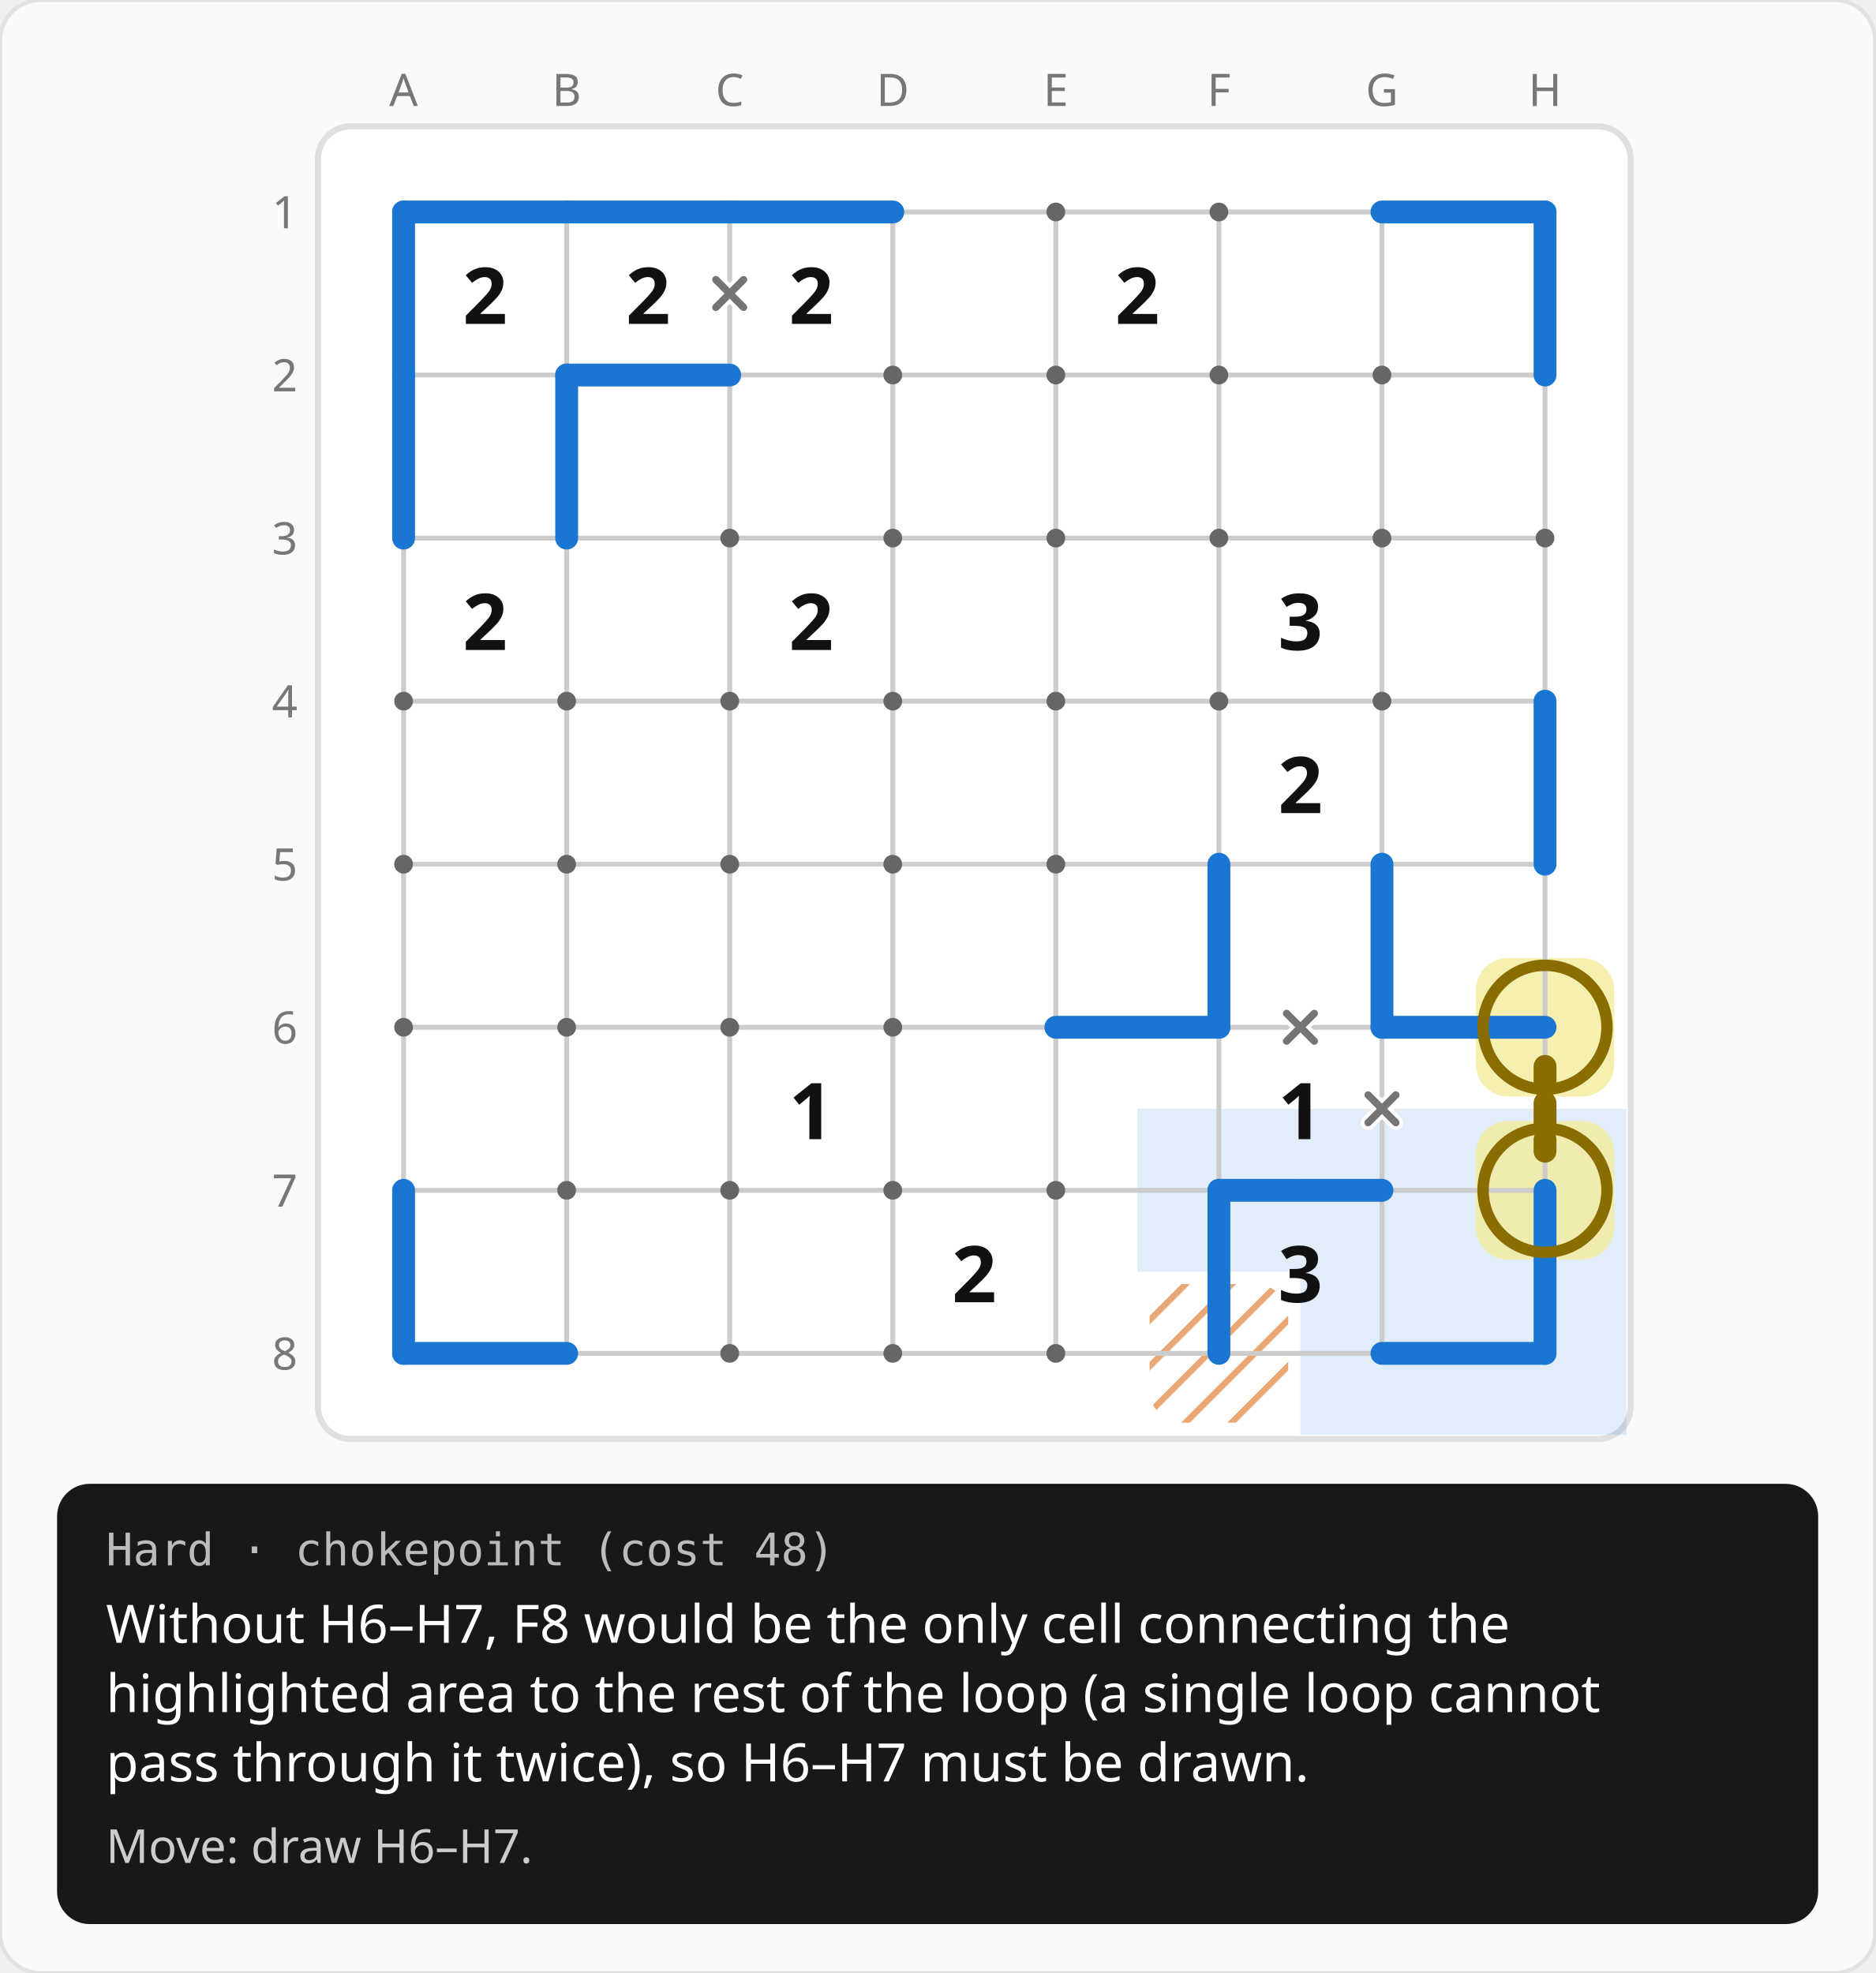
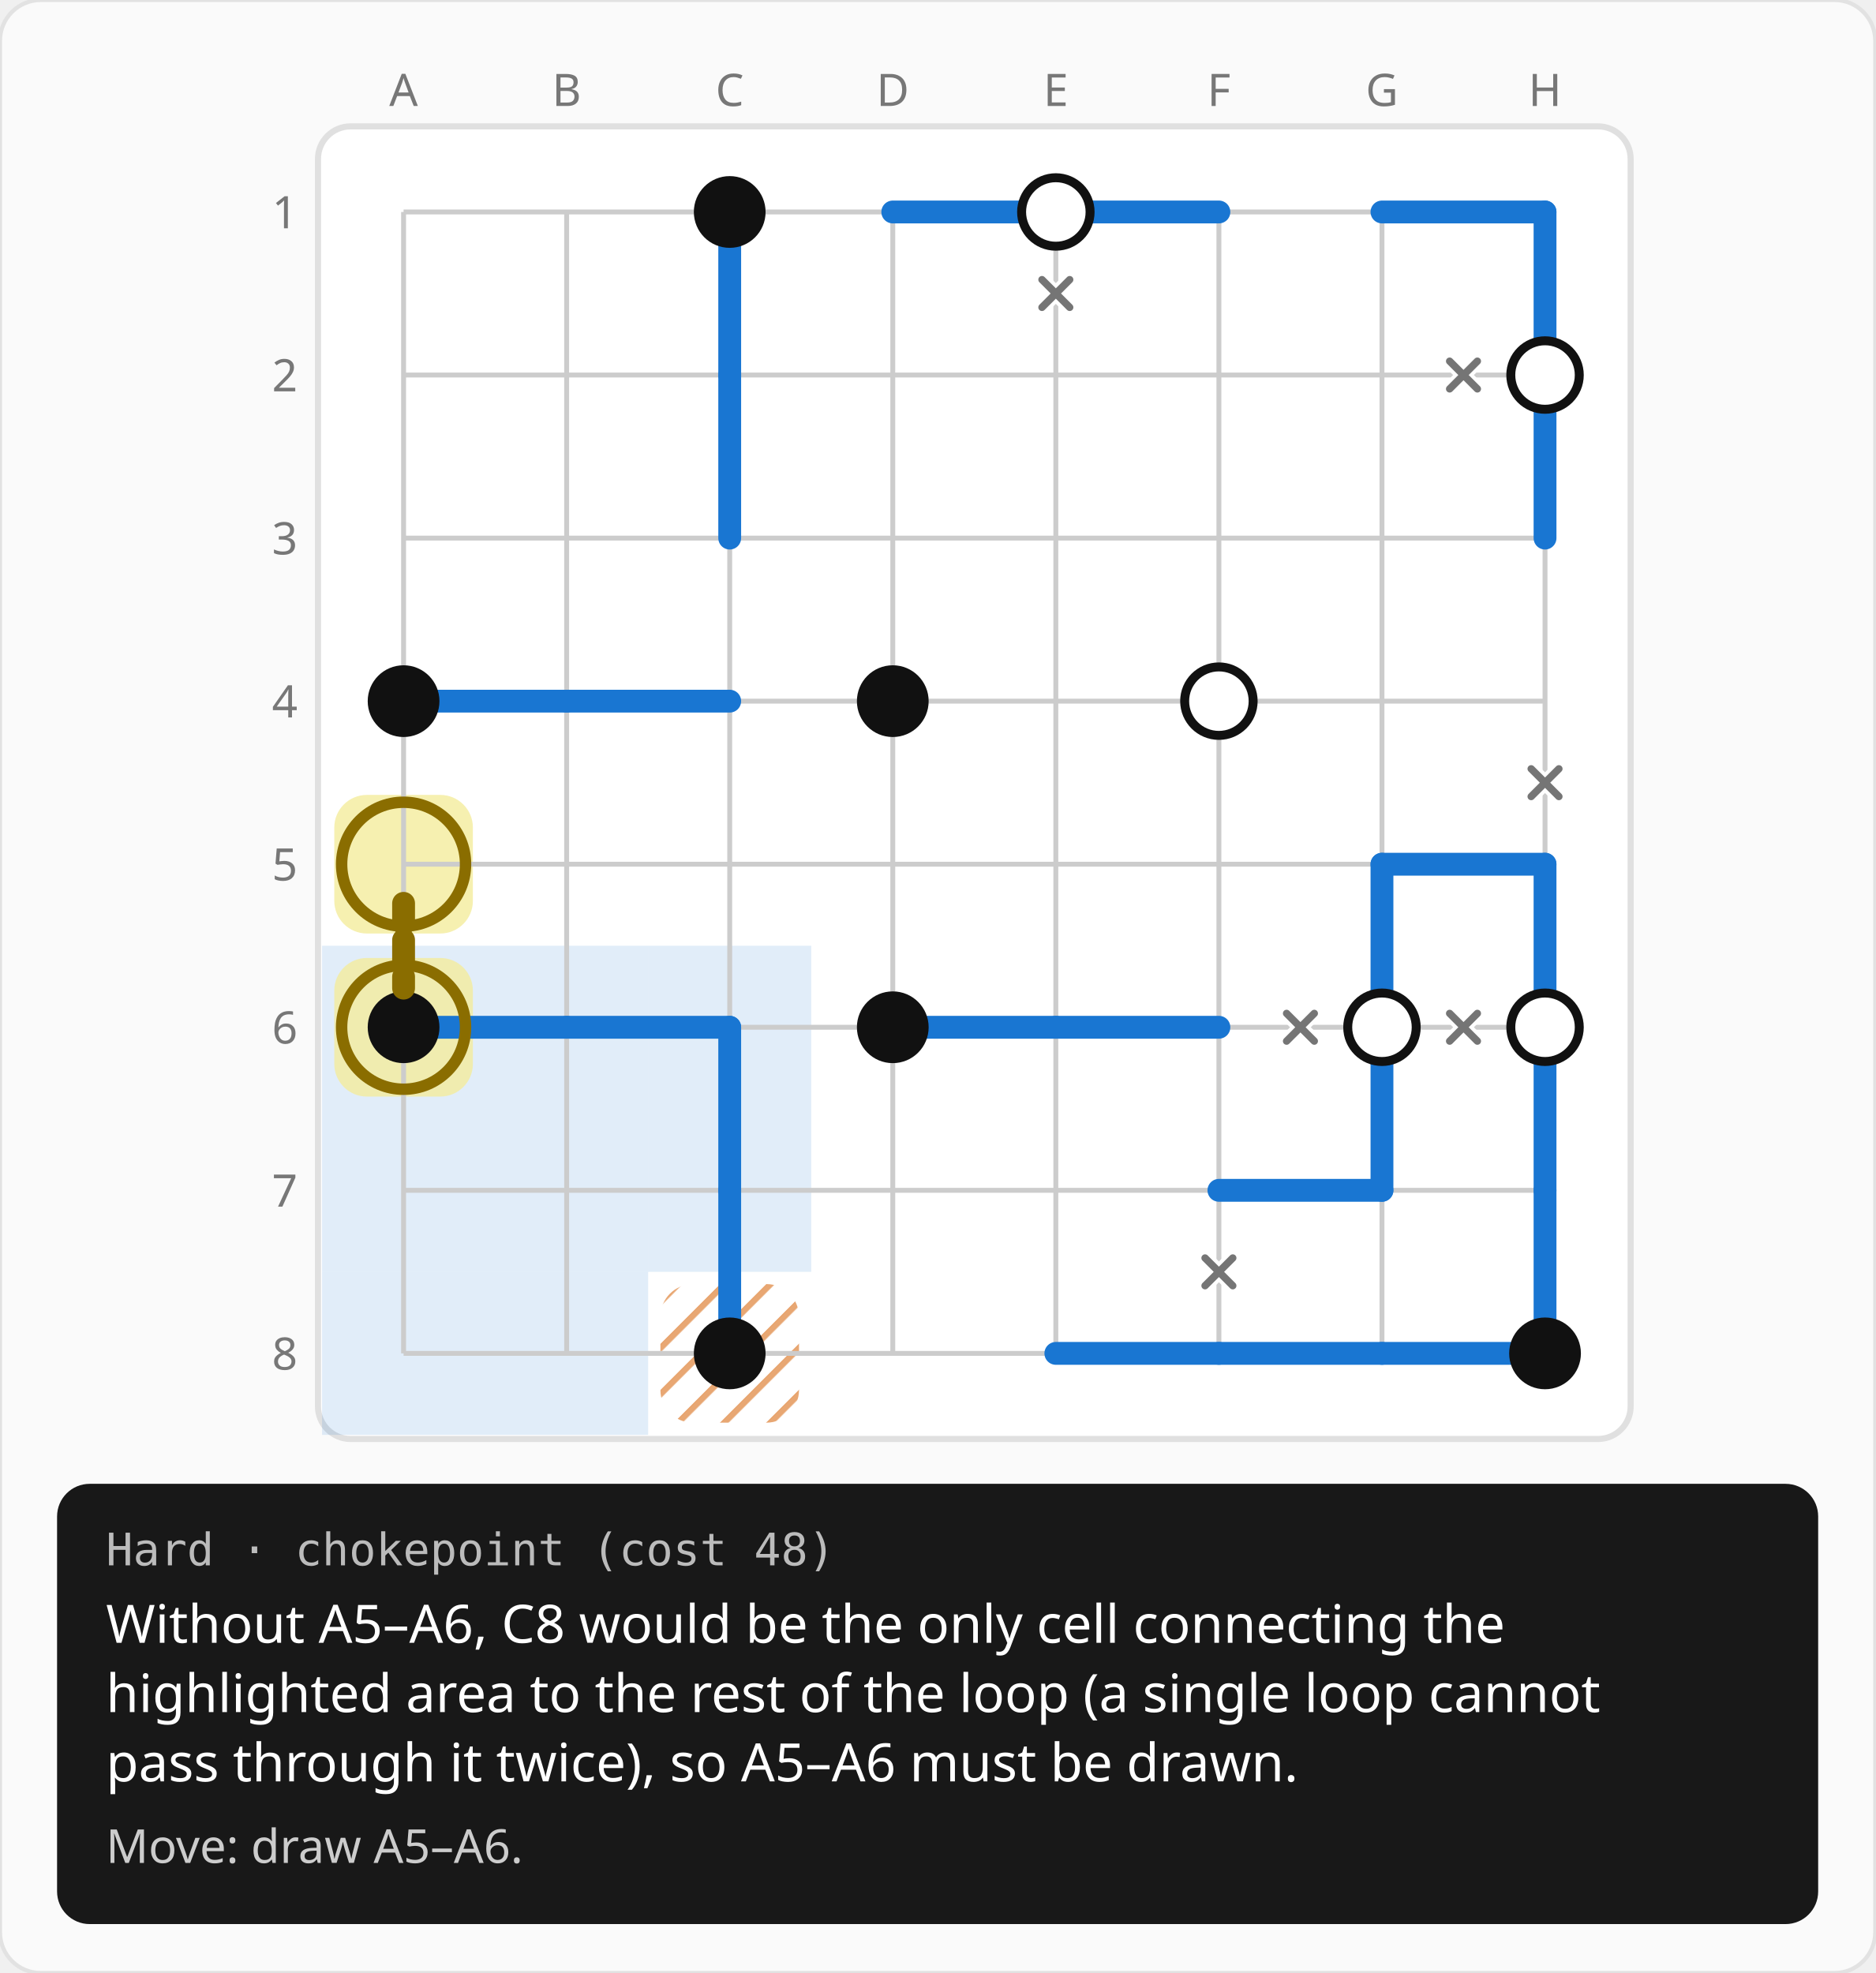
<svg xmlns="http://www.w3.org/2000/svg" width="460" height="484" viewBox="0 0 460 484">
  <rect width="460" height="484" rx="10" fill="#fafafa" stroke="#e2e2e2" />
  <defs>
    <pattern id="hatch" width="8" height="8" patternUnits="userSpaceOnUse" patternTransform="rotate(45)">
      <line x1="0" y1="0" x2="0" y2="8" stroke="#d55e00" stroke-width="3" opacity="0.55" />
    </pattern>
  </defs>
  <g transform="translate(59 12)">
    <text x="40" y="14" fill="#777777" font-size="11" font-family="system-ui, sans-serif" text-anchor="middle">A</text>
    <text x="80" y="14" fill="#777777" font-size="11" font-family="system-ui, sans-serif" text-anchor="middle">B</text>
    <text x="120" y="14" fill="#777777" font-size="11" font-family="system-ui, sans-serif" text-anchor="middle">C</text>
    <text x="160" y="14" fill="#777777" font-size="11" font-family="system-ui, sans-serif" text-anchor="middle">D</text>
    <text x="200" y="14" fill="#777777" font-size="11" font-family="system-ui, sans-serif" text-anchor="middle">E</text>
    <text x="240" y="14" fill="#777777" font-size="11" font-family="system-ui, sans-serif" text-anchor="middle">F</text>
    <text x="280" y="14" fill="#777777" font-size="11" font-family="system-ui, sans-serif" text-anchor="middle">G</text>
    <text x="320" y="14" fill="#777777" font-size="11" font-family="system-ui, sans-serif" text-anchor="middle">H</text>
    <text x="14" y="44" fill="#777777" font-size="11" font-family="system-ui, sans-serif" text-anchor="end">1</text>
    <text x="14" y="84" fill="#777777" font-size="11" font-family="system-ui, sans-serif" text-anchor="end">2</text>
    <text x="14" y="124" fill="#777777" font-size="11" font-family="system-ui, sans-serif" text-anchor="end">3</text>
    <text x="14" y="164" fill="#777777" font-size="11" font-family="system-ui, sans-serif" text-anchor="end">4</text>
    <text x="14" y="204" fill="#777777" font-size="11" font-family="system-ui, sans-serif" text-anchor="end">5</text>
    <text x="14" y="244" fill="#777777" font-size="11" font-family="system-ui, sans-serif" text-anchor="end">6</text>
    <text x="14" y="284" fill="#777777" font-size="11" font-family="system-ui, sans-serif" text-anchor="end">7</text>
    <text x="14" y="324" fill="#777777" font-size="11" font-family="system-ui, sans-serif" text-anchor="end">8</text>
    <g transform="translate(18 18)">
      <rect x="1" y="1" width="322" height="322" rx="8" fill="#ffffff" stroke="#e0e0e0" stroke-width="1.5" />
-       <rect x="202" y="242" width="40" height="40" fill="rgba(25,118,210,0.13)" />
-       <rect x="242" y="242" width="40" height="40" fill="rgba(25,118,210,0.13)" />
-       <rect x="242" y="282" width="40" height="40" fill="rgba(25,118,210,0.13)" />
-       <rect x="282" y="282" width="40" height="40" fill="rgba(25,118,210,0.13)" />
-       <rect x="282" y="242" width="40" height="40" fill="rgba(25,118,210,0.13)" />
-       <rect x="205" y="285" width="34" height="34" rx="8" fill="url(#hatch)" />
-       <rect x="285" y="205" width="34" height="34" rx="8" fill="rgba(244,236,156,0.8)" />
-       <rect x="285" y="245" width="34" height="34" rx="8" fill="rgba(244,236,156,0.8)" />
+       <rect x="82" y="242" width="40" height="40" fill="rgba(25,118,210,0.13)" />
+       <rect x="82" y="202" width="40" height="40" fill="rgba(25,118,210,0.13)" />
+       <rect x="42" y="202" width="40" height="40" fill="rgba(25,118,210,0.13)" />
+       <rect x="2" y="202" width="40" height="40" fill="rgba(25,118,210,0.13)" />
+       <rect x="2" y="242" width="40" height="40" fill="rgba(25,118,210,0.13)" />
+       <rect x="2" y="282" width="40" height="40" fill="rgba(25,118,210,0.13)" />
+       <rect x="42" y="282" width="40" height="40" fill="rgba(25,118,210,0.13)" />
+       <rect x="42" y="242" width="40" height="40" fill="rgba(25,118,210,0.13)" />
+       <rect x="85" y="285" width="34" height="34" rx="8" fill="url(#hatch)" />
+       <rect x="5" y="165" width="34" height="34" rx="8" fill="rgba(244,236,156,0.8)" />
+       <rect x="5" y="205" width="34" height="34" rx="8" fill="rgba(244,236,156,0.8)" />
      <line x1="22" y1="22" x2="302" y2="22" stroke="#cccccc" stroke-width="1.2" />
      <line x1="22" y1="62" x2="302" y2="62" stroke="#cccccc" stroke-width="1.2" />
      <line x1="22" y1="102" x2="302" y2="102" stroke="#cccccc" stroke-width="1.2" />
      <line x1="22" y1="142" x2="302" y2="142" stroke="#cccccc" stroke-width="1.2" />
      <line x1="22" y1="182" x2="302" y2="182" stroke="#cccccc" stroke-width="1.2" />
      <line x1="22" y1="222" x2="302" y2="222" stroke="#cccccc" stroke-width="1.2" />
      <line x1="22" y1="262" x2="302" y2="262" stroke="#cccccc" stroke-width="1.2" />
      <line x1="22" y1="302" x2="302" y2="302" stroke="#cccccc" stroke-width="1.2" />
      <line x1="22" y1="22" x2="22" y2="302" stroke="#cccccc" stroke-width="1.2" />
      <line x1="62" y1="22" x2="62" y2="302" stroke="#cccccc" stroke-width="1.2" />
      <line x1="102" y1="22" x2="102" y2="302" stroke="#cccccc" stroke-width="1.2" />
      <line x1="142" y1="22" x2="142" y2="302" stroke="#cccccc" stroke-width="1.2" />
      <line x1="182" y1="22" x2="182" y2="302" stroke="#cccccc" stroke-width="1.2" />
      <line x1="222" y1="22" x2="222" y2="302" stroke="#cccccc" stroke-width="1.2" />
      <line x1="262" y1="22" x2="262" y2="302" stroke="#cccccc" stroke-width="1.2" />
      <line x1="302" y1="22" x2="302" y2="302" stroke="#cccccc" stroke-width="1.2" />
-       <circle cx="22" cy="22" r="2.3" fill="#666666" />
-       <circle cx="62" cy="22" r="2.3" fill="#666666" />
-       <circle cx="102" cy="22" r="2.3" fill="#666666" />
-       <circle cx="142" cy="22" r="2.3" fill="#666666" />
-       <circle cx="182" cy="22" r="2.3" fill="#666666" />
-       <circle cx="222" cy="22" r="2.3" fill="#666666" />
-       <circle cx="262" cy="22" r="2.3" fill="#666666" />
-       <circle cx="302" cy="22" r="2.3" fill="#666666" />
-       <circle cx="22" cy="62" r="2.3" fill="#666666" />
-       <circle cx="62" cy="62" r="2.3" fill="#666666" />
-       <circle cx="102" cy="62" r="2.3" fill="#666666" />
-       <circle cx="142" cy="62" r="2.3" fill="#666666" />
-       <circle cx="182" cy="62" r="2.3" fill="#666666" />
-       <circle cx="222" cy="62" r="2.3" fill="#666666" />
-       <circle cx="262" cy="62" r="2.3" fill="#666666" />
-       <circle cx="302" cy="62" r="2.3" fill="#666666" />
-       <circle cx="22" cy="102" r="2.3" fill="#666666" />
-       <circle cx="62" cy="102" r="2.3" fill="#666666" />
-       <circle cx="102" cy="102" r="2.3" fill="#666666" />
-       <circle cx="142" cy="102" r="2.3" fill="#666666" />
-       <circle cx="182" cy="102" r="2.3" fill="#666666" />
-       <circle cx="222" cy="102" r="2.3" fill="#666666" />
-       <circle cx="262" cy="102" r="2.3" fill="#666666" />
-       <circle cx="302" cy="102" r="2.3" fill="#666666" />
-       <circle cx="22" cy="142" r="2.3" fill="#666666" />
-       <circle cx="62" cy="142" r="2.3" fill="#666666" />
-       <circle cx="102" cy="142" r="2.3" fill="#666666" />
-       <circle cx="142" cy="142" r="2.3" fill="#666666" />
-       <circle cx="182" cy="142" r="2.3" fill="#666666" />
-       <circle cx="222" cy="142" r="2.3" fill="#666666" />
-       <circle cx="262" cy="142" r="2.3" fill="#666666" />
-       <circle cx="302" cy="142" r="2.3" fill="#666666" />
-       <circle cx="22" cy="182" r="2.3" fill="#666666" />
-       <circle cx="62" cy="182" r="2.3" fill="#666666" />
-       <circle cx="102" cy="182" r="2.3" fill="#666666" />
-       <circle cx="142" cy="182" r="2.3" fill="#666666" />
-       <circle cx="182" cy="182" r="2.3" fill="#666666" />
-       <circle cx="222" cy="182" r="2.3" fill="#666666" />
-       <circle cx="262" cy="182" r="2.3" fill="#666666" />
-       <circle cx="302" cy="182" r="2.3" fill="#666666" />
-       <circle cx="22" cy="222" r="2.3" fill="#666666" />
-       <circle cx="62" cy="222" r="2.3" fill="#666666" />
-       <circle cx="102" cy="222" r="2.3" fill="#666666" />
-       <circle cx="142" cy="222" r="2.3" fill="#666666" />
-       <circle cx="182" cy="222" r="2.3" fill="#666666" />
-       <circle cx="222" cy="222" r="2.3" fill="#666666" />
-       <circle cx="262" cy="222" r="2.3" fill="#666666" />
-       <circle cx="302" cy="222" r="2.3" fill="#666666" />
-       <circle cx="22" cy="262" r="2.3" fill="#666666" />
-       <circle cx="62" cy="262" r="2.3" fill="#666666" />
-       <circle cx="102" cy="262" r="2.3" fill="#666666" />
-       <circle cx="142" cy="262" r="2.3" fill="#666666" />
-       <circle cx="182" cy="262" r="2.3" fill="#666666" />
-       <circle cx="222" cy="262" r="2.3" fill="#666666" />
-       <circle cx="262" cy="262" r="2.3" fill="#666666" />
-       <circle cx="302" cy="262" r="2.3" fill="#666666" />
-       <circle cx="22" cy="302" r="2.3" fill="#666666" />
-       <circle cx="62" cy="302" r="2.3" fill="#666666" />
-       <circle cx="102" cy="302" r="2.3" fill="#666666" />
-       <circle cx="142" cy="302" r="2.3" fill="#666666" />
-       <circle cx="182" cy="302" r="2.3" fill="#666666" />
-       <circle cx="222" cy="302" r="2.3" fill="#666666" />
-       <circle cx="262" cy="302" r="2.3" fill="#666666" />
-       <circle cx="302" cy="302" r="2.3" fill="#666666" />
-       <text x="42" y="42" font-size="19.2" font-weight="700" font-family="system-ui, sans-serif" text-anchor="middle" dominant-baseline="central" fill="#111111">2</text>
-       <text x="82" y="42" font-size="19.2" font-weight="700" font-family="system-ui, sans-serif" text-anchor="middle" dominant-baseline="central" fill="#111111">2</text>
-       <text x="122" y="42" font-size="19.2" font-weight="700" font-family="system-ui, sans-serif" text-anchor="middle" dominant-baseline="central" fill="#111111">2</text>
-       <text x="202" y="42" font-size="19.2" font-weight="700" font-family="system-ui, sans-serif" text-anchor="middle" dominant-baseline="central" fill="#111111">2</text>
-       <text x="42" y="122" font-size="19.2" font-weight="700" font-family="system-ui, sans-serif" text-anchor="middle" dominant-baseline="central" fill="#111111">2</text>
-       <text x="122" y="122" font-size="19.2" font-weight="700" font-family="system-ui, sans-serif" text-anchor="middle" dominant-baseline="central" fill="#111111">2</text>
-       <text x="242" y="122" font-size="19.2" font-weight="700" font-family="system-ui, sans-serif" text-anchor="middle" dominant-baseline="central" fill="#111111">3</text>
-       <text x="242" y="162" font-size="19.2" font-weight="700" font-family="system-ui, sans-serif" text-anchor="middle" dominant-baseline="central" fill="#111111">2</text>
-       <text x="122" y="242" font-size="19.2" font-weight="700" font-family="system-ui, sans-serif" text-anchor="middle" dominant-baseline="central" fill="#111111">1</text>
-       <text x="242" y="242" font-size="19.2" font-weight="700" font-family="system-ui, sans-serif" text-anchor="middle" dominant-baseline="central" fill="#111111">1</text>
-       <text x="162" y="282" font-size="19.2" font-weight="700" font-family="system-ui, sans-serif" text-anchor="middle" dominant-baseline="central" fill="#111111">2</text>
-       <text x="242" y="282" font-size="19.2" font-weight="700" font-family="system-ui, sans-serif" text-anchor="middle" dominant-baseline="central" fill="#111111">3</text>
-       <line x1="22" y1="22" x2="62" y2="22" stroke="#1976d2" stroke-width="5.6" stroke-linecap="round" />
-       <line x1="22" y1="22" x2="22" y2="62" stroke="#1976d2" stroke-width="5.6" stroke-linecap="round" />
-       <line x1="62" y1="22" x2="102" y2="22" stroke="#1976d2" stroke-width="5.6" stroke-linecap="round" />
-       <line x1="102" y1="22" x2="142" y2="22" stroke="#1976d2" stroke-width="5.6" stroke-linecap="round" />
+       <line x1="102" y1="22" x2="102" y2="62" stroke="#1976d2" stroke-width="5.6" stroke-linecap="round" />
+       <line x1="142" y1="22" x2="182" y2="22" stroke="#1976d2" stroke-width="5.6" stroke-linecap="round" />
+       <line x1="182" y1="22" x2="222" y2="22" stroke="#1976d2" stroke-width="5.6" stroke-linecap="round" />
      <line x1="262" y1="22" x2="302" y2="22" stroke="#1976d2" stroke-width="5.6" stroke-linecap="round" />
      <line x1="302" y1="22" x2="302" y2="62" stroke="#1976d2" stroke-width="5.6" stroke-linecap="round" />
-       <line x1="22" y1="62" x2="22" y2="102" stroke="#1976d2" stroke-width="5.6" stroke-linecap="round" />
-       <line x1="62" y1="62" x2="102" y2="62" stroke="#1976d2" stroke-width="5.6" stroke-linecap="round" />
-       <line x1="62" y1="62" x2="62" y2="102" stroke="#1976d2" stroke-width="5.6" stroke-linecap="round" />
-       <line x1="302" y1="142" x2="302" y2="182" stroke="#1976d2" stroke-width="5.6" stroke-linecap="round" />
-       <line x1="222" y1="182" x2="222" y2="222" stroke="#1976d2" stroke-width="5.6" stroke-linecap="round" />
+       <line x1="102" y1="62" x2="102" y2="102" stroke="#1976d2" stroke-width="5.6" stroke-linecap="round" />
+       <line x1="302" y1="62" x2="302" y2="102" stroke="#1976d2" stroke-width="5.6" stroke-linecap="round" />
+       <line x1="22" y1="142" x2="62" y2="142" stroke="#1976d2" stroke-width="5.6" stroke-linecap="round" />
+       <line x1="62" y1="142" x2="102" y2="142" stroke="#1976d2" stroke-width="5.6" stroke-linecap="round" />
+       <line x1="262" y1="182" x2="302" y2="182" stroke="#1976d2" stroke-width="5.6" stroke-linecap="round" />
      <line x1="262" y1="182" x2="262" y2="222" stroke="#1976d2" stroke-width="5.6" stroke-linecap="round" />
+       <line x1="302" y1="182" x2="302" y2="222" stroke="#1976d2" stroke-width="5.6" stroke-linecap="round" />
+       <line x1="22" y1="222" x2="62" y2="222" stroke="#1976d2" stroke-width="5.6" stroke-linecap="round" />
+       <line x1="62" y1="222" x2="102" y2="222" stroke="#1976d2" stroke-width="5.6" stroke-linecap="round" />
+       <line x1="102" y1="222" x2="102" y2="262" stroke="#1976d2" stroke-width="5.6" stroke-linecap="round" />
+       <line x1="142" y1="222" x2="182" y2="222" stroke="#1976d2" stroke-width="5.6" stroke-linecap="round" />
      <line x1="182" y1="222" x2="222" y2="222" stroke="#1976d2" stroke-width="5.6" stroke-linecap="round" />
-       <line x1="262" y1="222" x2="302" y2="222" stroke="#1976d2" stroke-width="5.6" stroke-linecap="round" />
-       <line x1="22" y1="262" x2="22" y2="302" stroke="#1976d2" stroke-width="5.6" stroke-linecap="round" />
+       <line x1="262" y1="222" x2="262" y2="262" stroke="#1976d2" stroke-width="5.6" stroke-linecap="round" />
+       <line x1="302" y1="222" x2="302" y2="262" stroke="#1976d2" stroke-width="5.6" stroke-linecap="round" />
+       <line x1="102" y1="262" x2="102" y2="302" stroke="#1976d2" stroke-width="5.6" stroke-linecap="round" />
      <line x1="222" y1="262" x2="262" y2="262" stroke="#1976d2" stroke-width="5.6" stroke-linecap="round" />
-       <line x1="222" y1="262" x2="222" y2="302" stroke="#1976d2" stroke-width="5.6" stroke-linecap="round" />
      <line x1="302" y1="262" x2="302" y2="302" stroke="#1976d2" stroke-width="5.6" stroke-linecap="round" />
-       <line x1="22" y1="302" x2="62" y2="302" stroke="#1976d2" stroke-width="5.6" stroke-linecap="round" />
+       <line x1="182" y1="302" x2="222" y2="302" stroke="#1976d2" stroke-width="5.6" stroke-linecap="round" />
+       <line x1="222" y1="302" x2="262" y2="302" stroke="#1976d2" stroke-width="5.6" stroke-linecap="round" />
      <line x1="262" y1="302" x2="302" y2="302" stroke="#1976d2" stroke-width="5.6" stroke-linecap="round" />
-       <path d="M98.6 38.6L105.4 45.4M98.6 45.4L105.4 38.6" stroke="#ffffff" stroke-width="3.6" stroke-linecap="round" />
-       <path d="M98.6 38.6L105.4 45.4M98.6 45.4L105.4 38.6" stroke="#757575" stroke-width="1.8" stroke-linecap="round" />
+       <circle cx="102" cy="22" r="8.8" fill="#111111" />
+       <circle cx="182" cy="22" r="8.4" fill="#ffffff" />
+       <circle cx="182" cy="22" r="8.4" fill="none" stroke="#111111" stroke-width="2.2" />
+       <circle cx="302" cy="62" r="8.4" fill="#ffffff" />
+       <circle cx="302" cy="62" r="8.4" fill="none" stroke="#111111" stroke-width="2.2" />
+       <circle cx="22" cy="142" r="8.8" fill="#111111" />
+       <circle cx="142" cy="142" r="8.8" fill="#111111" />
+       <circle cx="222" cy="142" r="8.4" fill="#ffffff" />
+       <circle cx="222" cy="142" r="8.4" fill="none" stroke="#111111" stroke-width="2.2" />
+       <circle cx="22" cy="222" r="8.8" fill="#111111" />
+       <circle cx="142" cy="222" r="8.8" fill="#111111" />
+       <circle cx="262" cy="222" r="8.4" fill="#ffffff" />
+       <circle cx="262" cy="222" r="8.4" fill="none" stroke="#111111" stroke-width="2.2" />
+       <circle cx="302" cy="222" r="8.4" fill="#ffffff" />
+       <circle cx="302" cy="222" r="8.4" fill="none" stroke="#111111" stroke-width="2.2" />
+       <circle cx="102" cy="302" r="8.8" fill="#111111" />
+       <circle cx="302" cy="302" r="8.8" fill="#111111" />
+       <path d="M178.6 38.6L185.4 45.4M178.6 45.4L185.4 38.6" stroke="#ffffff" stroke-width="3.6" stroke-linecap="round" />
+       <path d="M178.6 38.6L185.4 45.4M178.6 45.4L185.4 38.6" stroke="#757575" stroke-width="1.8" stroke-linecap="round" />
+       <path d="M278.6 58.6L285.4 65.4M278.6 65.4L285.4 58.6" stroke="#ffffff" stroke-width="3.6" stroke-linecap="round" />
+       <path d="M278.6 58.6L285.4 65.4M278.6 65.4L285.4 58.6" stroke="#757575" stroke-width="1.8" stroke-linecap="round" />
+       <path d="M298.6 158.6L305.4 165.4M298.6 165.4L305.4 158.6" stroke="#ffffff" stroke-width="3.6" stroke-linecap="round" />
+       <path d="M298.6 158.6L305.4 165.4M298.6 165.4L305.4 158.6" stroke="#757575" stroke-width="1.8" stroke-linecap="round" />
      <path d="M238.6 218.6L245.4 225.4M238.6 225.4L245.4 218.6" stroke="#ffffff" stroke-width="3.6" stroke-linecap="round" />
      <path d="M238.6 218.6L245.4 225.4M238.6 225.4L245.4 218.6" stroke="#757575" stroke-width="1.8" stroke-linecap="round" />
-       <path d="M258.6 238.6L265.4 245.4M258.6 245.4L265.4 238.6" stroke="#ffffff" stroke-width="3.6" stroke-linecap="round" />
-       <path d="M258.6 238.6L265.4 245.4M258.6 245.4L265.4 238.6" stroke="#757575" stroke-width="1.8" stroke-linecap="round" />
-       <circle cx="302" cy="222" r="15.2" fill="none" stroke="#8a6d00" stroke-width="2.8" />
-       <circle cx="302" cy="262" r="15.2" fill="none" stroke="#8a6d00" stroke-width="2.8" />
-       <line x1="302" y1="231.6" x2="302" y2="252.4" stroke="#8a6d00" stroke-width="5.6" stroke-linecap="round" stroke-dasharray="5 4" />
+       <path d="M278.6 218.6L285.4 225.4M278.6 225.4L285.4 218.6" stroke="#ffffff" stroke-width="3.6" stroke-linecap="round" />
+       <path d="M278.6 218.6L285.4 225.4M278.6 225.4L285.4 218.6" stroke="#757575" stroke-width="1.8" stroke-linecap="round" />
+       <path d="M218.6 278.6L225.4 285.4M218.6 285.4L225.4 278.6" stroke="#ffffff" stroke-width="3.6" stroke-linecap="round" />
+       <path d="M218.6 278.6L225.4 285.4M218.6 285.4L225.4 278.6" stroke="#757575" stroke-width="1.8" stroke-linecap="round" />
+       <circle cx="22" cy="182" r="15.2" fill="none" stroke="#8a6d00" stroke-width="2.8" />
+       <circle cx="22" cy="222" r="15.2" fill="none" stroke="#8a6d00" stroke-width="2.8" />
+       <line x1="22" y1="191.6" x2="22" y2="212.4" stroke="#8a6d00" stroke-width="5.6" stroke-linecap="round" stroke-dasharray="5 4" />
    </g>
  </g>
  <rect x="14" y="364" width="432" height="108" rx="8" fill="#181818" />
  <text x="26" y="384" fill="#bbbbbb" font-size="11" font-family="ui-monospace, Menlo, monospace">Hard · chokepoint (cost 48)</text>
-   <text x="26" y="403" fill="#ffffff" font-size="13" font-family="system-ui, sans-serif">Without H6–H7, F8 would be the only cell connecting the</text>
+   <text x="26" y="403" fill="#ffffff" font-size="13" font-family="system-ui, sans-serif">Without A5–A6, C8 would be the only cell connecting the</text>
  <text x="26" y="420" fill="#ffffff" font-size="13" font-family="system-ui, sans-serif">highlighted area to the rest of the loop (a single loop cannot</text>
-   <text x="26" y="437" fill="#ffffff" font-size="13" font-family="system-ui, sans-serif">pass through it twice), so H6–H7 must be drawn.</text>
-   <text x="26" y="457" fill="#cccccc" font-size="11.5" font-family="system-ui, sans-serif">Move: draw H6–H7.</text>
+   <text x="26" y="437" fill="#ffffff" font-size="13" font-family="system-ui, sans-serif">pass through it twice), so A5–A6 must be drawn.</text>
+   <text x="26" y="457" fill="#cccccc" font-size="11.5" font-family="system-ui, sans-serif">Move: draw A5–A6.</text>
</svg>
